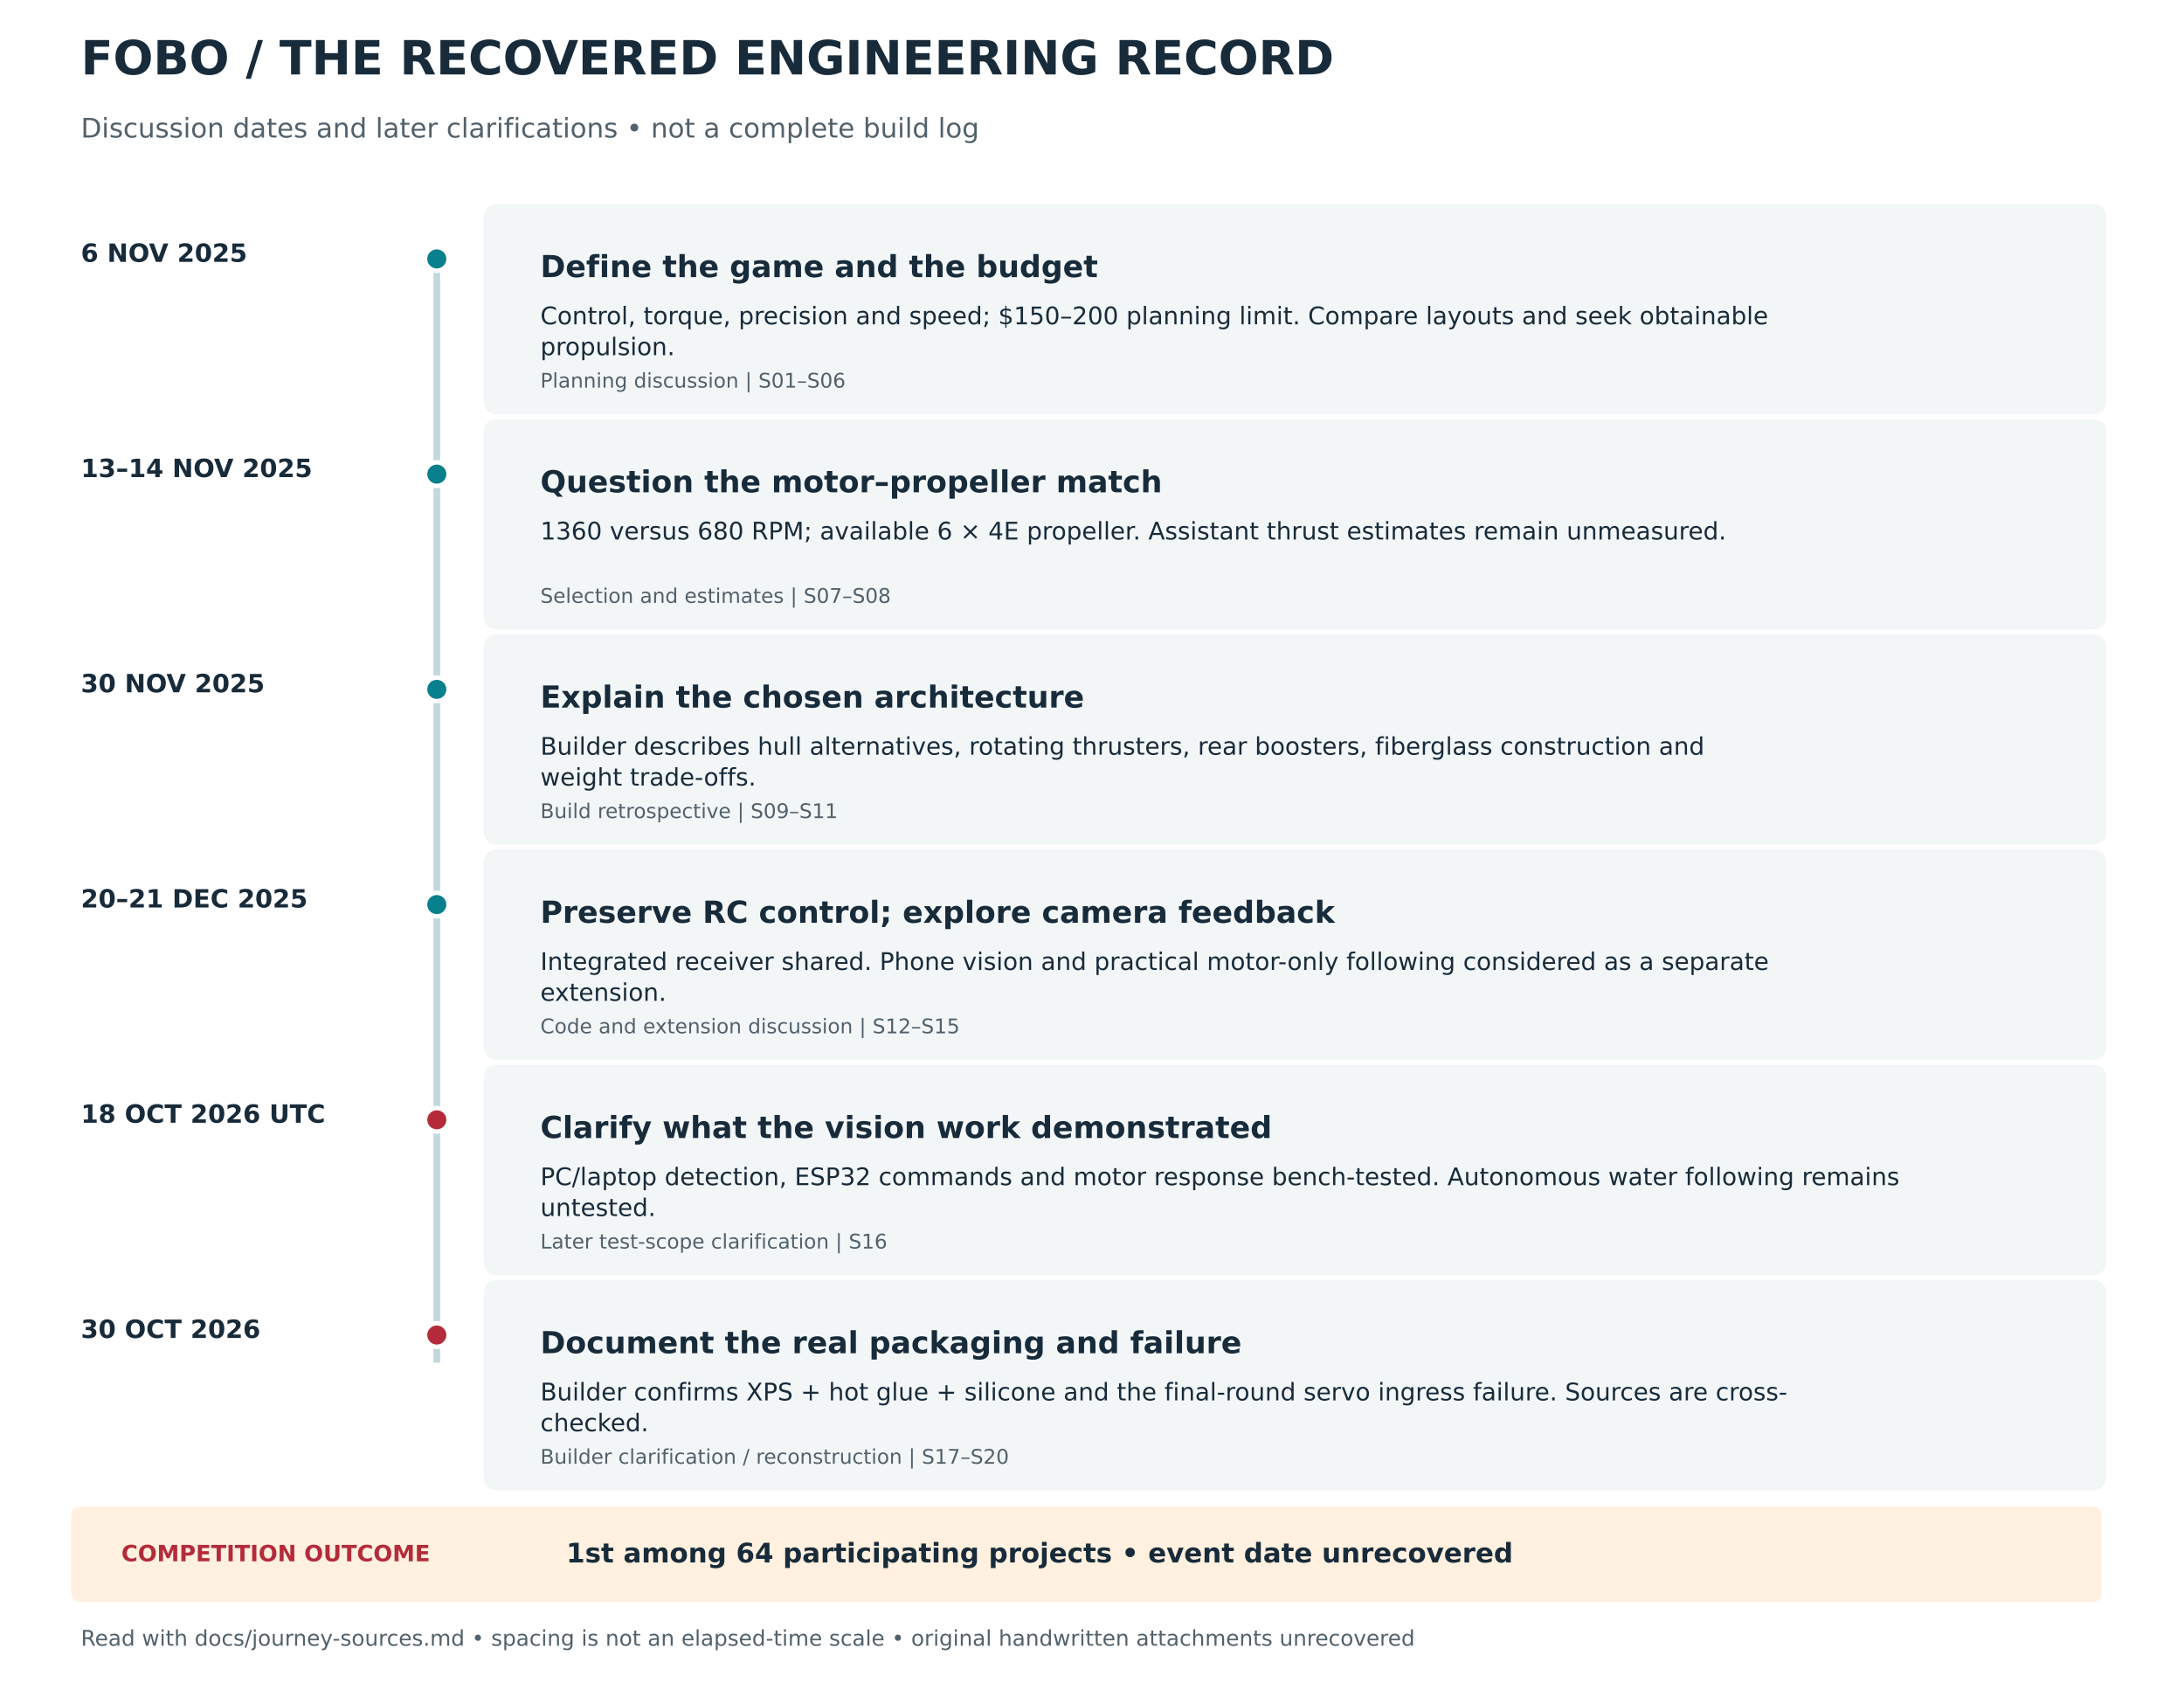
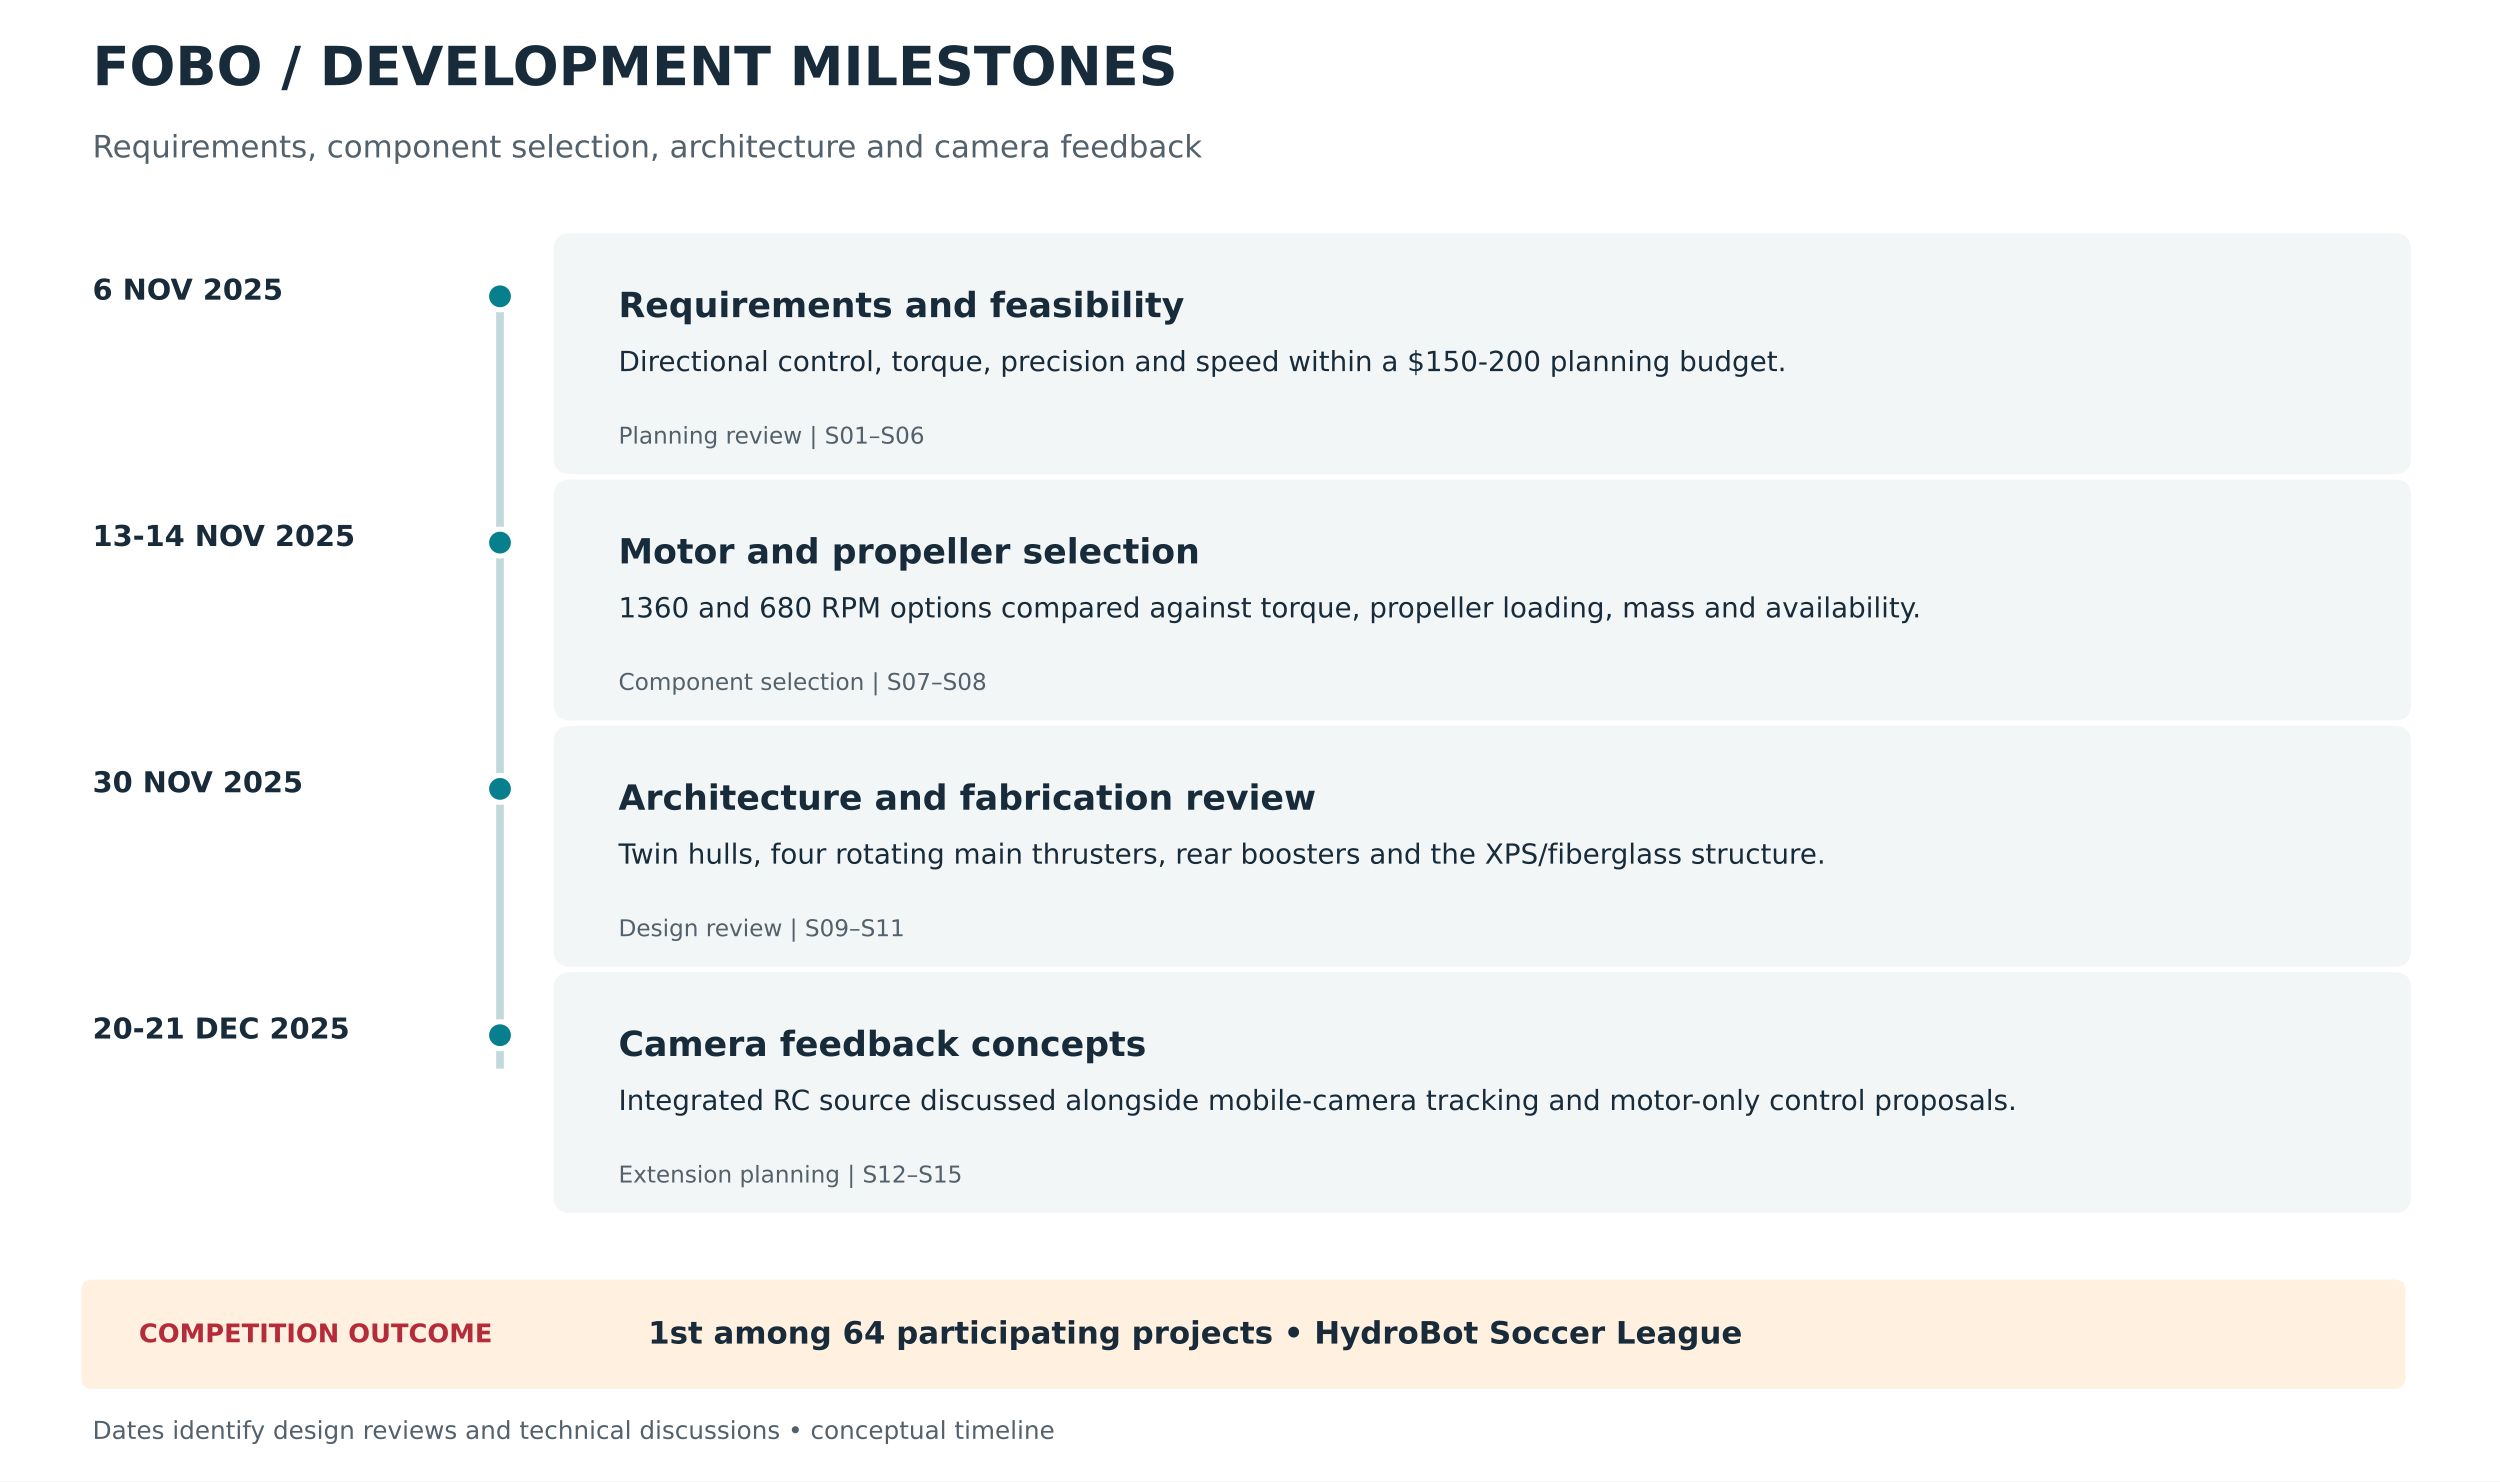
- <svg xmlns="http://www.w3.org/2000/svg" xmlns:xlink="http://www.w3.org/1999/xlink" width="972pt" height="748.8pt" viewBox="0 0 972 748.8" version="1.1">
+ <svg xmlns="http://www.w3.org/2000/svg" xmlns:xlink="http://www.w3.org/1999/xlink" width="972pt" height="576pt" viewBox="0 0 972 576" version="1.1">
  <defs>
    <style type="text/css">*{stroke-linejoin: round; stroke-linecap: butt}</style>
  </defs>
  <g id="figure_1">
    <g id="patch_1">
-       <path d="M 0 748.8  L 972 748.8  L 972 0  L 0 0  z " style="fill: #ffffff" />
+       <path d="M 0 576 L 972 576 L 972 0 L 0 0 z " style="fill: #ffffff" />
    </g>
    <g id="axes_1">
      <g id="patch_2">
-         <path d="M 221.76 184.32  L 930.96 184.32  Q 937.44 184.32 937.44 177.84  L 937.44 97.2  Q 937.44 90.72 930.96 90.72  L 221.76 90.72  Q 215.28 90.72 215.28 97.2  L 215.28 177.84  Q 215.28 184.32 221.76 184.32  z " clip-path="url(#pb908cdc1c4)" style="fill: #f2f6f7" />
+         <path d="M 221.76 184.32 L 930.96 184.32 Q 937.44 184.32 937.44 177.84 L 937.44 97.2 Q 937.44 90.72 930.96 90.72 L 221.76 90.72 Q 215.28 90.72 215.28 97.2 L 215.28 177.84 Q 215.28 184.32 221.76 184.32 z " clip-path="url(#p33726db535)" style="fill: #f2f6f7" />
      </g>
      <g id="patch_3">
-         <path d="M 221.76 280.08  L 930.96 280.08  Q 937.44 280.08 937.44 273.6  L 937.44 192.96  Q 937.44 186.48 930.96 186.48  L 221.76 186.48  Q 215.28 186.48 215.28 192.96  L 215.28 273.6  Q 215.28 280.08 221.76 280.08  z " clip-path="url(#pb908cdc1c4)" style="fill: #f2f6f7" />
+         <path d="M 221.76 280.08 L 930.96 280.08 Q 937.44 280.08 937.44 273.6 L 937.44 192.96 Q 937.44 186.48 930.96 186.48 L 221.76 186.48 Q 215.28 186.48 215.28 192.96 L 215.28 273.6 Q 215.28 280.08 221.76 280.08 z " clip-path="url(#p33726db535)" style="fill: #f2f6f7" />
      </g>
      <g id="patch_4">
-         <path d="M 221.76 375.84  L 930.96 375.84  Q 937.44 375.84 937.44 369.36  L 937.44 288.72  Q 937.44 282.24 930.96 282.24  L 221.76 282.24  Q 215.28 282.24 215.28 288.72  L 215.28 369.36  Q 215.28 375.84 221.76 375.84  z " clip-path="url(#pb908cdc1c4)" style="fill: #f2f6f7" />
+         <path d="M 221.76 375.84 L 930.96 375.84 Q 937.44 375.84 937.44 369.36 L 937.44 288.72 Q 937.44 282.24 930.96 282.24 L 221.76 282.24 Q 215.28 282.24 215.28 288.72 L 215.28 369.36 Q 215.28 375.84 221.76 375.84 z " clip-path="url(#p33726db535)" style="fill: #f2f6f7" />
      </g>
      <g id="patch_5">
-         <path d="M 221.76 471.6  L 930.96 471.6  Q 937.44 471.6 937.44 465.12  L 937.44 384.48  Q 937.44 378 930.96 378  L 221.76 378  Q 215.28 378 215.28 384.48  L 215.28 465.12  Q 215.28 471.6 221.76 471.6  z " clip-path="url(#pb908cdc1c4)" style="fill: #f2f6f7" />
+         <path d="M 221.76 471.6 L 930.96 471.6 Q 937.44 471.6 937.44 465.12 L 937.44 384.48 Q 937.44 378 930.96 378 L 221.76 378 Q 215.28 378 215.28 384.48 L 215.28 465.12 Q 215.28 471.6 221.76 471.6 z " clip-path="url(#p33726db535)" style="fill: #f2f6f7" />
+       </g>
+       <g id="line2d_1">
+         <path d="M 194.4 414 L 194.4 111.6 " clip-path="url(#p33726db535)" style="fill: none; stroke: #c3d8dc; stroke-width: 3; stroke-linecap: square" />
      </g>
      <g id="patch_6">
-         <path d="M 221.76 567.36  L 930.96 567.36  Q 937.44 567.36 937.44 560.88  L 937.44 480.24  Q 937.44 473.76 930.96 473.76  L 221.76 473.76  Q 215.28 473.76 215.28 480.24  L 215.28 560.88  Q 215.28 567.36 221.76 567.36  z " clip-path="url(#pb908cdc1c4)" style="fill: #f2f6f7" />
-       </g>
-       <g id="patch_7">
-         <path d="M 221.76 663.12  L 930.96 663.12  Q 937.44 663.12 937.44 656.64  L 937.44 576  Q 937.44 569.52 930.96 569.52  L 221.76 569.52  Q 215.28 569.52 215.28 576  L 215.28 656.64  Q 215.28 663.12 221.76 663.12  z " clip-path="url(#pb908cdc1c4)" style="fill: #f2f6f7" />
-       </g>
-       <g id="line2d_1">
-         <path d="M 194.4 604.8  L 194.4 111.6  " clip-path="url(#pb908cdc1c4)" style="fill: none; stroke: #c3d8dc; stroke-width: 3; stroke-linecap: square" />
-       </g>
-       <g id="patch_8">
-         <path d="M 36 712.8  L 930.96 712.8  Q 935.28 712.8 935.28 708.48  L 935.28 674.64  Q 935.28 670.32 930.96 670.32  L 36 670.32  Q 31.68 670.32 31.68 674.64  L 31.68 708.48  Q 31.68 712.8 36 712.8  z " clip-path="url(#pb908cdc1c4)" style="fill: #fff0df" />
+         <path d="M 36 540 L 930.96 540 Q 935.28 540 935.28 535.68 L 935.28 501.84 Q 935.28 497.52 930.96 497.52 L 36 497.52 Q 31.68 497.52 31.68 501.84 L 31.68 535.68 Q 31.68 540 36 540 z " clip-path="url(#p33726db535)" style="fill: #fff0df" />
      </g>
      <g id="text_1">
-         <text style="font-weight: 700; font-size: 21px; font-family: 'DejaVu Sans'; text-anchor: start; fill: #182b3a" x="36" y="33.12" transform="rotate(-0 36 33.12)">FOBO / THE RECOVERED ENGINEERING RECORD</text>
+         <text style="font-weight: 700; font-size: 21px; font-family: 'DejaVu Sans'; text-anchor: start; fill: #182b3a" x="36" y="33.12" transform="rotate(-0 36 33.12)">FOBO / DEVELOPMENT MILESTONES</text>
      </g>
      <g id="text_2">
-         <text style="font-size: 12px; font-family: 'DejaVu Sans'; text-anchor: start; fill: #52616b" x="36" y="61.2" transform="rotate(-0 36 61.2)">Discussion dates and later clarifications • not a complete build log</text>
+         <text style="font-size: 12px; font-family: 'DejaVu Sans'; text-anchor: start; fill: #52616b" x="36" y="61.2" transform="rotate(-0 36 61.2)">Requirements, component selection, architecture and camera feedback</text>
      </g>
      <g id="PathCollection_1">
        <defs>
-           <path id="maf9d4b273f" d="M 0 5.244  C 1.391 5.244 2.725 4.691 3.708 3.708  C 4.691 2.725 5.244 1.391 5.244 0  C 5.244 -1.391 4.691 -2.725 3.708 -3.708  C 2.725 -4.691 1.391 -5.244 0 -5.244  C -1.391 -5.244 -2.725 -4.691 -3.708 -3.708  C -4.691 -2.725 -5.244 -1.391 -5.244 0  C -5.244 1.391 -4.691 2.725 -3.708 3.708  C -2.725 4.691 -1.391 5.244 0 5.244  z " style="stroke: #ffffff; stroke-width: 2" />
+           <path id="maf9d4b273f" d="M 0 5.244 C 1.391 5.244 2.725 4.691 3.708 3.708 C 4.691 2.725 5.244 1.391 5.244 0 C 5.244 -1.391 4.691 -2.725 3.708 -3.708 C 2.725 -4.691 1.391 -5.244 0 -5.244 C -1.391 -5.244 -2.725 -4.691 -3.708 -3.708 C -4.691 -2.725 -5.244 -1.391 -5.244 0 C -5.244 1.391 -4.691 2.725 -3.708 3.708 C -2.725 4.691 -1.391 5.244 0 5.244 z " style="stroke: #ffffff; stroke-width: 2" />
        </defs>
-         <g clip-path="url(#pb908cdc1c4)">
+         <g clip-path="url(#p33726db535)">
          <use xlink:href="#maf9d4b273f" x="194.4" y="115.2" style="fill: #087f8c; stroke: #ffffff; stroke-width: 2" />
        </g>
      </g>
      <g id="text_3">
        <text style="font-weight: 700; font-size: 11.2px; font-family: 'DejaVu Sans'; text-anchor: start; fill: #182b3a" x="36" y="116.51" transform="rotate(-0 36 116.5102)">6 NOV 2025</text>
      </g>
      <g id="text_4">
-         <text style="font-weight: 700; font-size: 13.5px; font-family: 'DejaVu Sans'; text-anchor: start; fill: #182b3a" x="240.48" y="123.298" transform="rotate(-0 240.48 123.2979)">Define the game and the budget</text>
+         <text style="font-weight: 700; font-size: 13.5px; font-family: 'DejaVu Sans'; text-anchor: start; fill: #182b3a" x="240.48" y="123.298" transform="rotate(-0 240.48 123.2979)">Requirements and feasibility</text>
      </g>
      <g id="text_5">
-         <text style="font-size: 10.8px; font-family: 'DejaVu Sans'; fill: #182b3a" transform="translate(240.48 144.2863)">Control, torque, precision and speed; $150–200 planning limit. Compare layouts and seek obtainable</text>
-         <text style="font-size: 10.8px; font-family: 'DejaVu Sans'; fill: #182b3a" transform="translate(240.48 158.0212)">propulsion.</text>
+         <text style="font-size: 10.8px; font-family: 'DejaVu Sans'; text-anchor: start; fill: #182b3a" x="240.48" y="144.286" transform="rotate(-0 240.48 144.2863)">Directional control, torque, precision and speed within a $150-200 planning budget.</text>
      </g>
      <g id="text_6">
-         <text style="font-size: 9px; font-family: 'DejaVu Sans'; text-anchor: start; fill: #52616b" x="240.48" y="172.478" transform="rotate(-0 240.48 172.478)">Planning discussion  |  S01–S06</text>
+         <text style="font-size: 9px; font-family: 'DejaVu Sans'; text-anchor: start; fill: #52616b" x="240.48" y="172.478" transform="rotate(-0 240.48 172.478)">Planning review  |  S01–S06</text>
      </g>
      <g id="PathCollection_2">
-         <g clip-path="url(#pb908cdc1c4)">
+         <g clip-path="url(#p33726db535)">
          <use xlink:href="#maf9d4b273f" x="194.4" y="210.96" style="fill: #087f8c; stroke: #ffffff; stroke-width: 2" />
        </g>
      </g>
      <g id="text_7">
-         <text style="font-weight: 700; font-size: 11.2px; font-family: 'DejaVu Sans'; text-anchor: start; fill: #182b3a" x="36" y="212.27" transform="rotate(-0 36 212.2703)">13–14 NOV 2025</text>
+         <text style="font-weight: 700; font-size: 11.2px; font-family: 'DejaVu Sans'; text-anchor: start; fill: #182b3a" x="36" y="212.27" transform="rotate(-0 36 212.2703)">13-14 NOV 2025</text>
      </g>
      <g id="text_8">
-         <text style="font-weight: 700; font-size: 13.5px; font-family: 'DejaVu Sans'; text-anchor: start; fill: #182b3a" x="240.48" y="219.058" transform="rotate(-0 240.48 219.0579)">Question the motor–propeller match</text>
+         <text style="font-weight: 700; font-size: 13.5px; font-family: 'DejaVu Sans'; text-anchor: start; fill: #182b3a" x="240.48" y="219.058" transform="rotate(-0 240.48 219.0579)">Motor and propeller selection</text>
      </g>
      <g id="text_9">
-         <text style="font-size: 10.8px; font-family: 'DejaVu Sans'; text-anchor: start; fill: #182b3a" x="240.48" y="240.046" transform="rotate(-0 240.48 240.0463)">1360 versus 680 RPM; available 6 × 4E propeller. Assistant thrust estimates remain unmeasured.</text>
+         <text style="font-size: 10.8px; font-family: 'DejaVu Sans'; text-anchor: start; fill: #182b3a" x="240.48" y="240.046" transform="rotate(-0 240.48 240.0463)">1360 and 680 RPM options compared against torque, propeller loading, mass and availability.</text>
      </g>
      <g id="text_10">
-         <text style="font-size: 9px; font-family: 'DejaVu Sans'; text-anchor: start; fill: #52616b" x="240.48" y="268.238" transform="rotate(-0 240.48 268.238)">Selection and estimates  |  S07–S08</text>
+         <text style="font-size: 9px; font-family: 'DejaVu Sans'; text-anchor: start; fill: #52616b" x="240.48" y="268.238" transform="rotate(-0 240.48 268.238)">Component selection  |  S07–S08</text>
      </g>
      <g id="PathCollection_3">
-         <g clip-path="url(#pb908cdc1c4)">
+         <g clip-path="url(#p33726db535)">
          <use xlink:href="#maf9d4b273f" x="194.4" y="306.72" style="fill: #087f8c; stroke: #ffffff; stroke-width: 2" />
        </g>
      </g>
      <g id="text_11">
        <text style="font-weight: 700; font-size: 11.2px; font-family: 'DejaVu Sans'; text-anchor: start; fill: #182b3a" x="36" y="308.03" transform="rotate(-0 36 308.0303)">30 NOV 2025</text>
      </g>
      <g id="text_12">
-         <text style="font-weight: 700; font-size: 13.5px; font-family: 'DejaVu Sans'; text-anchor: start; fill: #182b3a" x="240.48" y="314.818" transform="rotate(-0 240.48 314.8179)">Explain the chosen architecture</text>
+         <text style="font-weight: 700; font-size: 13.5px; font-family: 'DejaVu Sans'; text-anchor: start; fill: #182b3a" x="240.48" y="314.818" transform="rotate(-0 240.48 314.8179)">Architecture and fabrication review</text>
      </g>
      <g id="text_13">
-         <text style="font-size: 10.8px; font-family: 'DejaVu Sans'; fill: #182b3a" transform="translate(240.48 335.8063)">Builder describes hull alternatives, rotating thrusters, rear boosters, fiberglass construction and</text>
-         <text style="font-size: 10.8px; font-family: 'DejaVu Sans'; fill: #182b3a" transform="translate(240.48 349.5412)">weight trade-offs.</text>
+         <text style="font-size: 10.8px; font-family: 'DejaVu Sans'; text-anchor: start; fill: #182b3a" x="240.48" y="335.806" transform="rotate(-0 240.48 335.8063)">Twin hulls, four rotating main thrusters, rear boosters and the XPS/fiberglass structure.</text>
      </g>
      <g id="text_14">
-         <text style="font-size: 9px; font-family: 'DejaVu Sans'; text-anchor: start; fill: #52616b" x="240.48" y="363.998" transform="rotate(-0 240.48 363.998)">Build retrospective  |  S09–S11</text>
+         <text style="font-size: 9px; font-family: 'DejaVu Sans'; text-anchor: start; fill: #52616b" x="240.48" y="363.998" transform="rotate(-0 240.48 363.998)">Design review  |  S09–S11</text>
      </g>
      <g id="PathCollection_4">
-         <g clip-path="url(#pb908cdc1c4)">
+         <g clip-path="url(#p33726db535)">
          <use xlink:href="#maf9d4b273f" x="194.4" y="402.48" style="fill: #087f8c; stroke: #ffffff; stroke-width: 2" />
        </g>
      </g>
      <g id="text_15">
-         <text style="font-weight: 700; font-size: 11.2px; font-family: 'DejaVu Sans'; text-anchor: start; fill: #182b3a" x="36" y="403.79" transform="rotate(-0 36 403.7903)">20–21 DEC 2025</text>
+         <text style="font-weight: 700; font-size: 11.2px; font-family: 'DejaVu Sans'; text-anchor: start; fill: #182b3a" x="36" y="403.79" transform="rotate(-0 36 403.7903)">20-21 DEC 2025</text>
      </g>
      <g id="text_16">
-         <text style="font-weight: 700; font-size: 13.5px; font-family: 'DejaVu Sans'; text-anchor: start; fill: #182b3a" x="240.48" y="410.578" transform="rotate(-0 240.48 410.5779)">Preserve RC control; explore camera feedback</text>
+         <text style="font-weight: 700; font-size: 13.5px; font-family: 'DejaVu Sans'; text-anchor: start; fill: #182b3a" x="240.48" y="410.578" transform="rotate(-0 240.48 410.5779)">Camera feedback concepts</text>
      </g>
      <g id="text_17">
-         <text style="font-size: 10.8px; font-family: 'DejaVu Sans'; fill: #182b3a" transform="translate(240.48 431.5663)">Integrated receiver shared. Phone vision and practical motor-only following considered as a separate</text>
-         <text style="font-size: 10.8px; font-family: 'DejaVu Sans'; fill: #182b3a" transform="translate(240.48 445.3012)">extension.</text>
+         <text style="font-size: 10.8px; font-family: 'DejaVu Sans'; text-anchor: start; fill: #182b3a" x="240.48" y="431.566" transform="rotate(-0 240.48 431.5663)">Integrated RC source discussed alongside mobile-camera tracking and motor-only control proposals.</text>
      </g>
      <g id="text_18">
-         <text style="font-size: 9px; font-family: 'DejaVu Sans'; text-anchor: start; fill: #52616b" x="240.48" y="459.758" transform="rotate(-0 240.48 459.758)">Code and extension discussion  |  S12–S15</text>
-       </g>
-       <g id="PathCollection_5">
-         <defs>
-           <path id="m630d817aa8" d="M 0 5.244  C 1.391 5.244 2.725 4.691 3.708 3.708  C 4.691 2.725 5.244 1.391 5.244 0  C 5.244 -1.391 4.691 -2.725 3.708 -3.708  C 2.725 -4.691 1.391 -5.244 0 -5.244  C -1.391 -5.244 -2.725 -4.691 -3.708 -3.708  C -4.691 -2.725 -5.244 -1.391 -5.244 0  C -5.244 1.391 -4.691 2.725 -3.708 3.708  C -2.725 4.691 -1.391 5.244 0 5.244  z " style="stroke: #ffffff; stroke-width: 2" />
-         </defs>
-         <g clip-path="url(#pb908cdc1c4)">
-           <use xlink:href="#m630d817aa8" x="194.4" y="498.24" style="fill: #b52b3a; stroke: #ffffff; stroke-width: 2" />
-         </g>
+         <text style="font-size: 9px; font-family: 'DejaVu Sans'; text-anchor: start; fill: #52616b" x="240.48" y="459.758" transform="rotate(-0 240.48 459.758)">Extension planning  |  S12–S15</text>
      </g>
      <g id="text_19">
-         <text style="font-weight: 700; font-size: 11.2px; font-family: 'DejaVu Sans'; text-anchor: start; fill: #182b3a" x="36" y="499.55" transform="rotate(-0 36 499.5503)">18 OCT 2026 UTC</text>
+         <text style="font-weight: 700; font-size: 10px; font-family: 'DejaVu Sans'; text-anchor: start; fill: #b52b3a" x="54" y="521.879" transform="rotate(-0 54 521.8794)">COMPETITION OUTCOME</text>
      </g>
      <g id="text_20">
-         <text style="font-weight: 700; font-size: 13.5px; font-family: 'DejaVu Sans'; text-anchor: start; fill: #182b3a" x="240.48" y="506.338" transform="rotate(-0 240.48 506.3379)">Clarify what the vision work demonstrated</text>
+         <text style="font-weight: 700; font-size: 12px; font-family: 'DejaVu Sans'; text-anchor: start; fill: #182b3a" x="252" y="522.384" transform="rotate(-0 252 522.3844)">1st among 64 participating projects • HydroBot Soccer League</text>
      </g>
      <g id="text_21">
-         <text style="font-size: 10.8px; font-family: 'DejaVu Sans'; fill: #182b3a" transform="translate(240.48 527.3263)">PC/laptop detection, ESP32 commands and motor response bench-tested. Autonomous water following remains</text>
-         <text style="font-size: 10.8px; font-family: 'DejaVu Sans'; fill: #182b3a" transform="translate(240.48 541.0612)">untested.</text>
-       </g>
-       <g id="text_22">
-         <text style="font-size: 9px; font-family: 'DejaVu Sans'; text-anchor: start; fill: #52616b" x="240.48" y="555.518" transform="rotate(-0 240.48 555.518)">Later test-scope clarification  |  S16</text>
-       </g>
-       <g id="PathCollection_6">
-         <g clip-path="url(#pb908cdc1c4)">
-           <use xlink:href="#m630d817aa8" x="194.4" y="594" style="fill: #b52b3a; stroke: #ffffff; stroke-width: 2" />
-         </g>
-       </g>
-       <g id="text_23">
-         <text style="font-weight: 700; font-size: 11.2px; font-family: 'DejaVu Sans'; text-anchor: start; fill: #182b3a" x="36" y="595.31" transform="rotate(-0 36 595.3102)">30 OCT 2026</text>
-       </g>
-       <g id="text_24">
-         <text style="font-weight: 700; font-size: 13.5px; font-family: 'DejaVu Sans'; text-anchor: start; fill: #182b3a" x="240.48" y="602.098" transform="rotate(-0 240.48 602.0979)">Document the real packaging and failure</text>
-       </g>
-       <g id="text_25">
-         <text style="font-size: 10.8px; font-family: 'DejaVu Sans'; fill: #182b3a" transform="translate(240.48 623.0863)">Builder confirms XPS + hot glue + silicone and the final-round servo ingress failure. Sources are cross-</text>
-         <text style="font-size: 10.8px; font-family: 'DejaVu Sans'; fill: #182b3a" transform="translate(240.48 636.8212)">checked.</text>
-       </g>
-       <g id="text_26">
-         <text style="font-size: 9px; font-family: 'DejaVu Sans'; text-anchor: start; fill: #52616b" x="240.48" y="651.278" transform="rotate(-0 240.48 651.278)">Builder clarification / reconstruction  |  S17–S20</text>
-       </g>
-       <g id="text_27">
-         <text style="font-weight: 700; font-size: 10px; font-family: 'DejaVu Sans'; text-anchor: start; fill: #b52b3a" x="54" y="694.679" transform="rotate(-0 54 694.6794)">COMPETITION OUTCOME</text>
-       </g>
-       <g id="text_28">
-         <text style="font-weight: 700; font-size: 12px; font-family: 'DejaVu Sans'; text-anchor: start; fill: #182b3a" x="252" y="695.184" transform="rotate(-0 252 695.1844)">1st among 64 participating projects • event date unrecovered</text>
-       </g>
-       <g id="text_29">
-         <text style="font-size: 9.6px; font-family: 'DejaVu Sans'; text-anchor: start; fill: #52616b" x="36" y="732.24" transform="rotate(-0 36 732.24)">Read with docs/journey-sources.md • spacing is not an elapsed-time scale • original handwritten attachments unrecovered</text>
+         <text style="font-size: 9.6px; font-family: 'DejaVu Sans'; text-anchor: start; fill: #52616b" x="36" y="559.44" transform="rotate(-0 36 559.44)">Dates identify design reviews and technical discussions • conceptual timeline</text>
      </g>
    </g>
  </g>
  <defs>
-     <clipPath id="pb908cdc1c4">
-       <rect x="0" y="0" width="972" height="748.8" />
+     <clipPath id="p33726db535">
+       <rect x="0" y="0" width="972" height="576" />
    </clipPath>
  </defs>
</svg>
